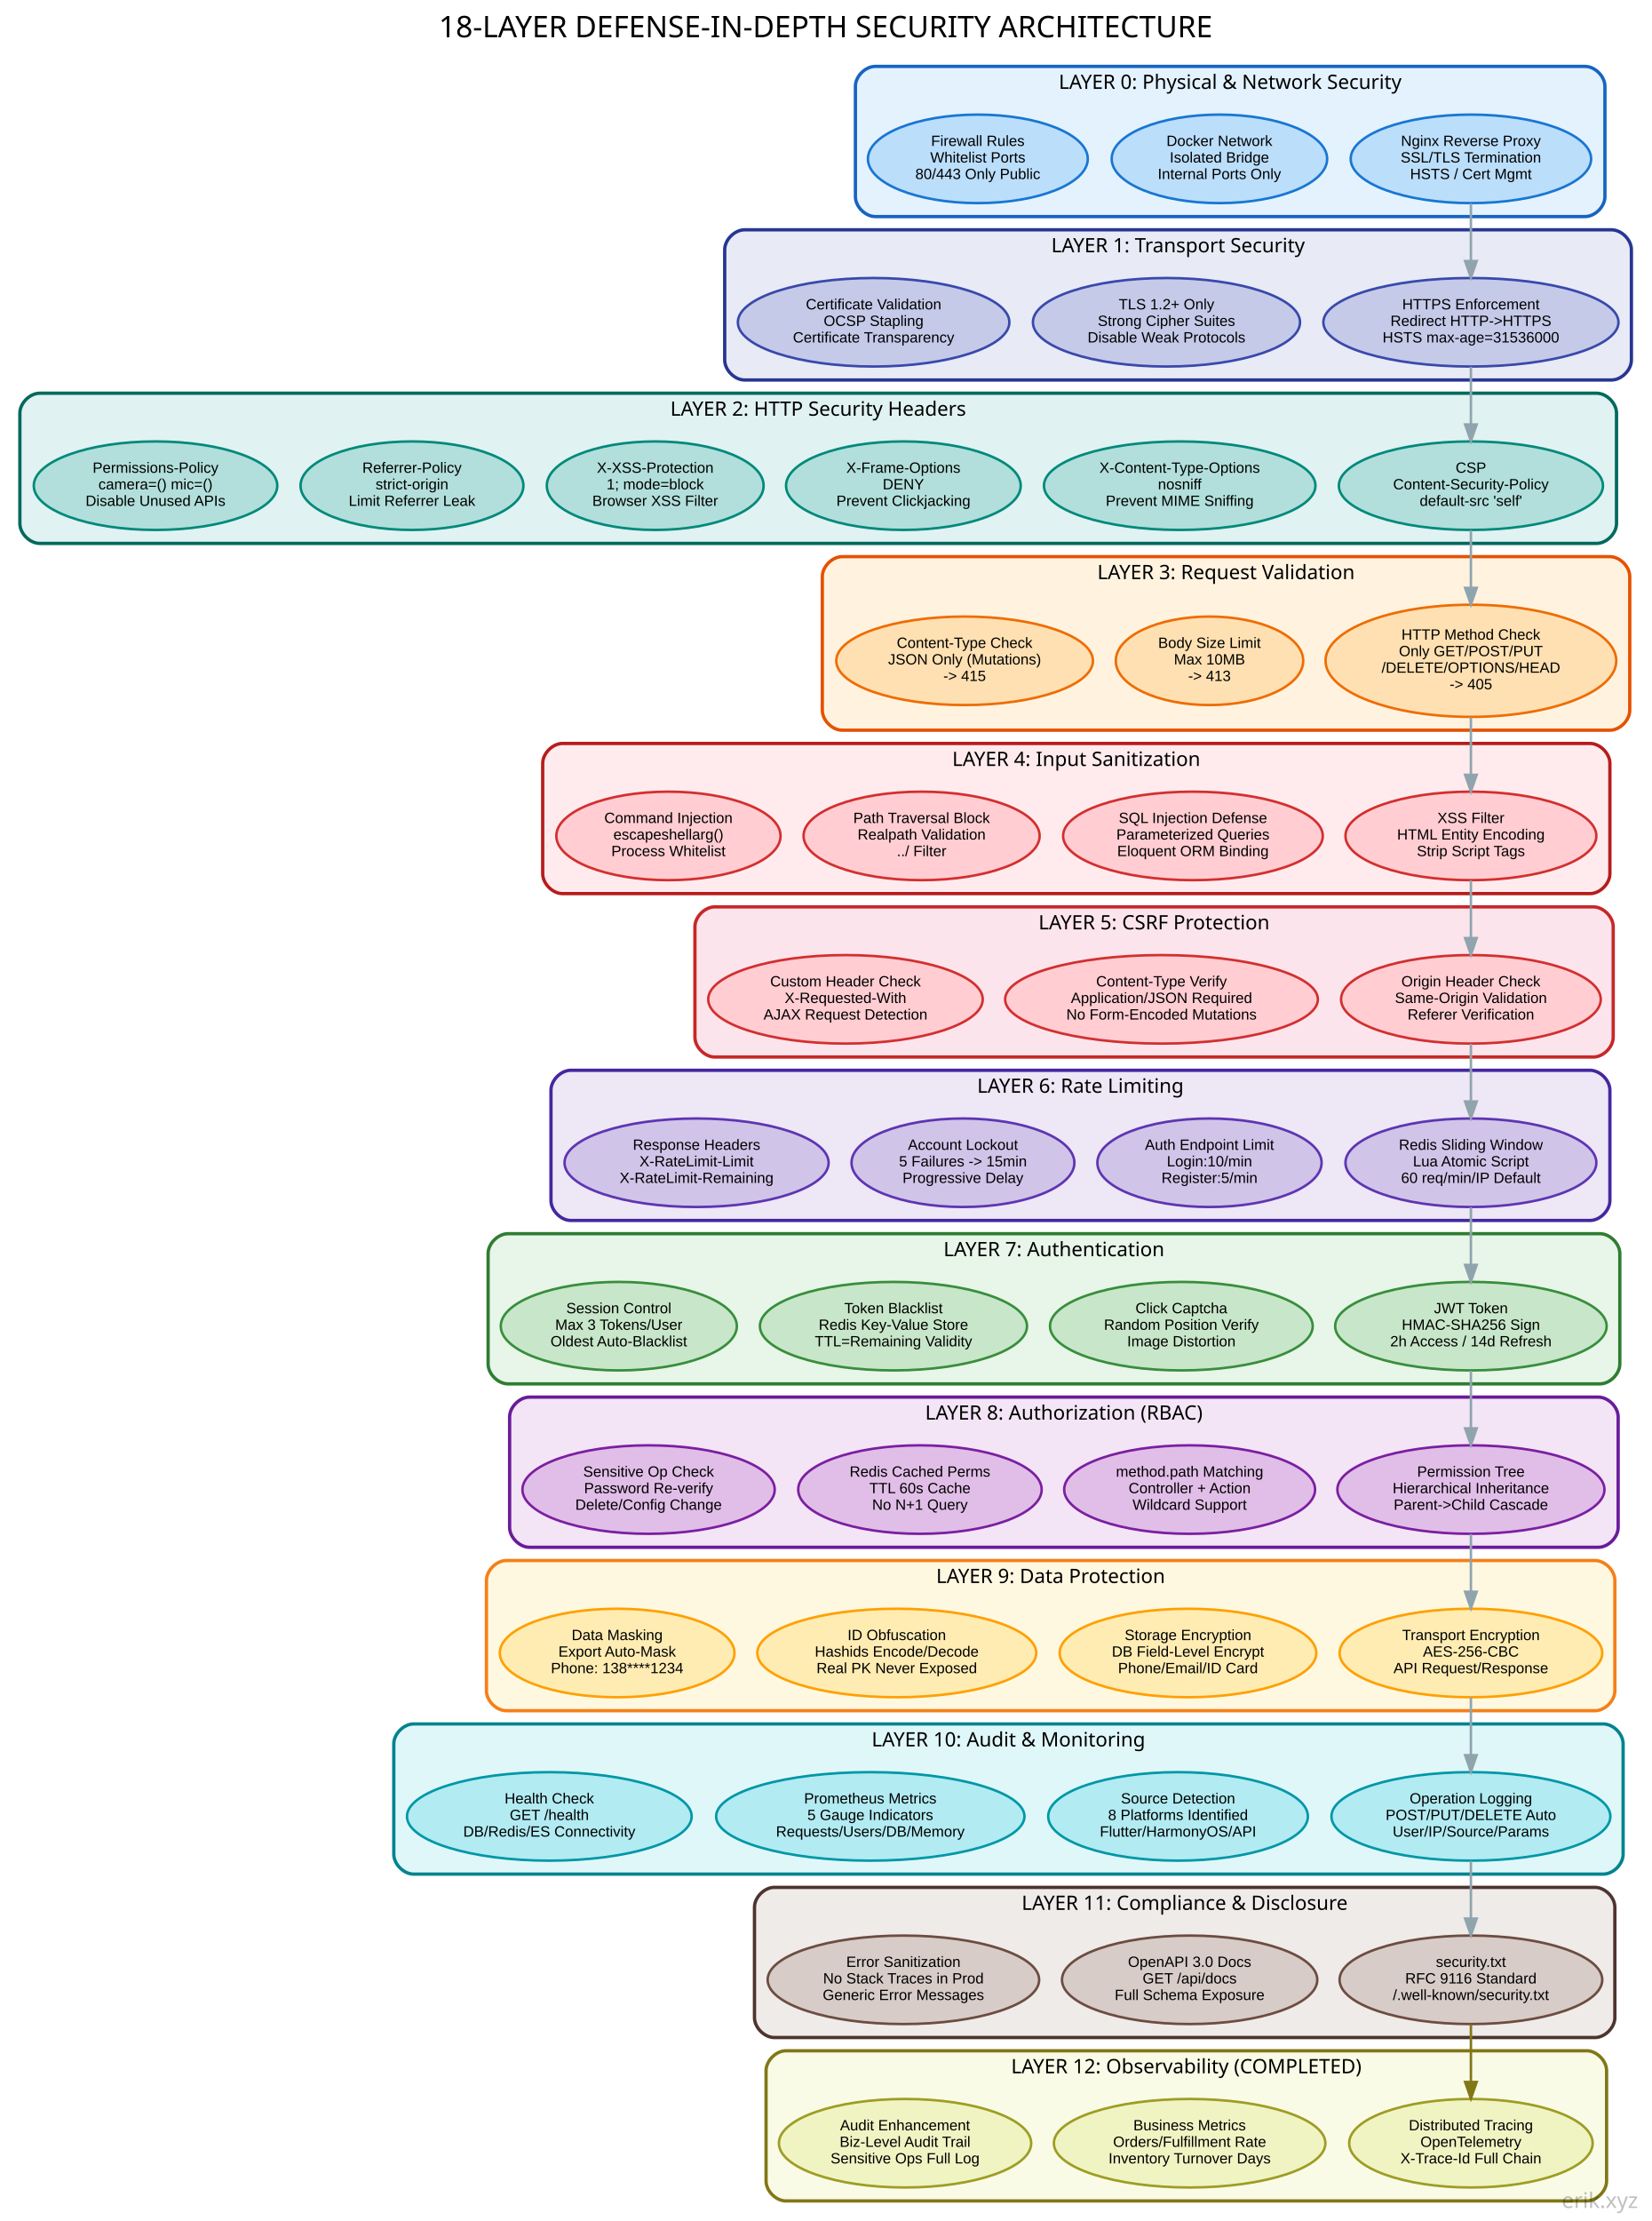
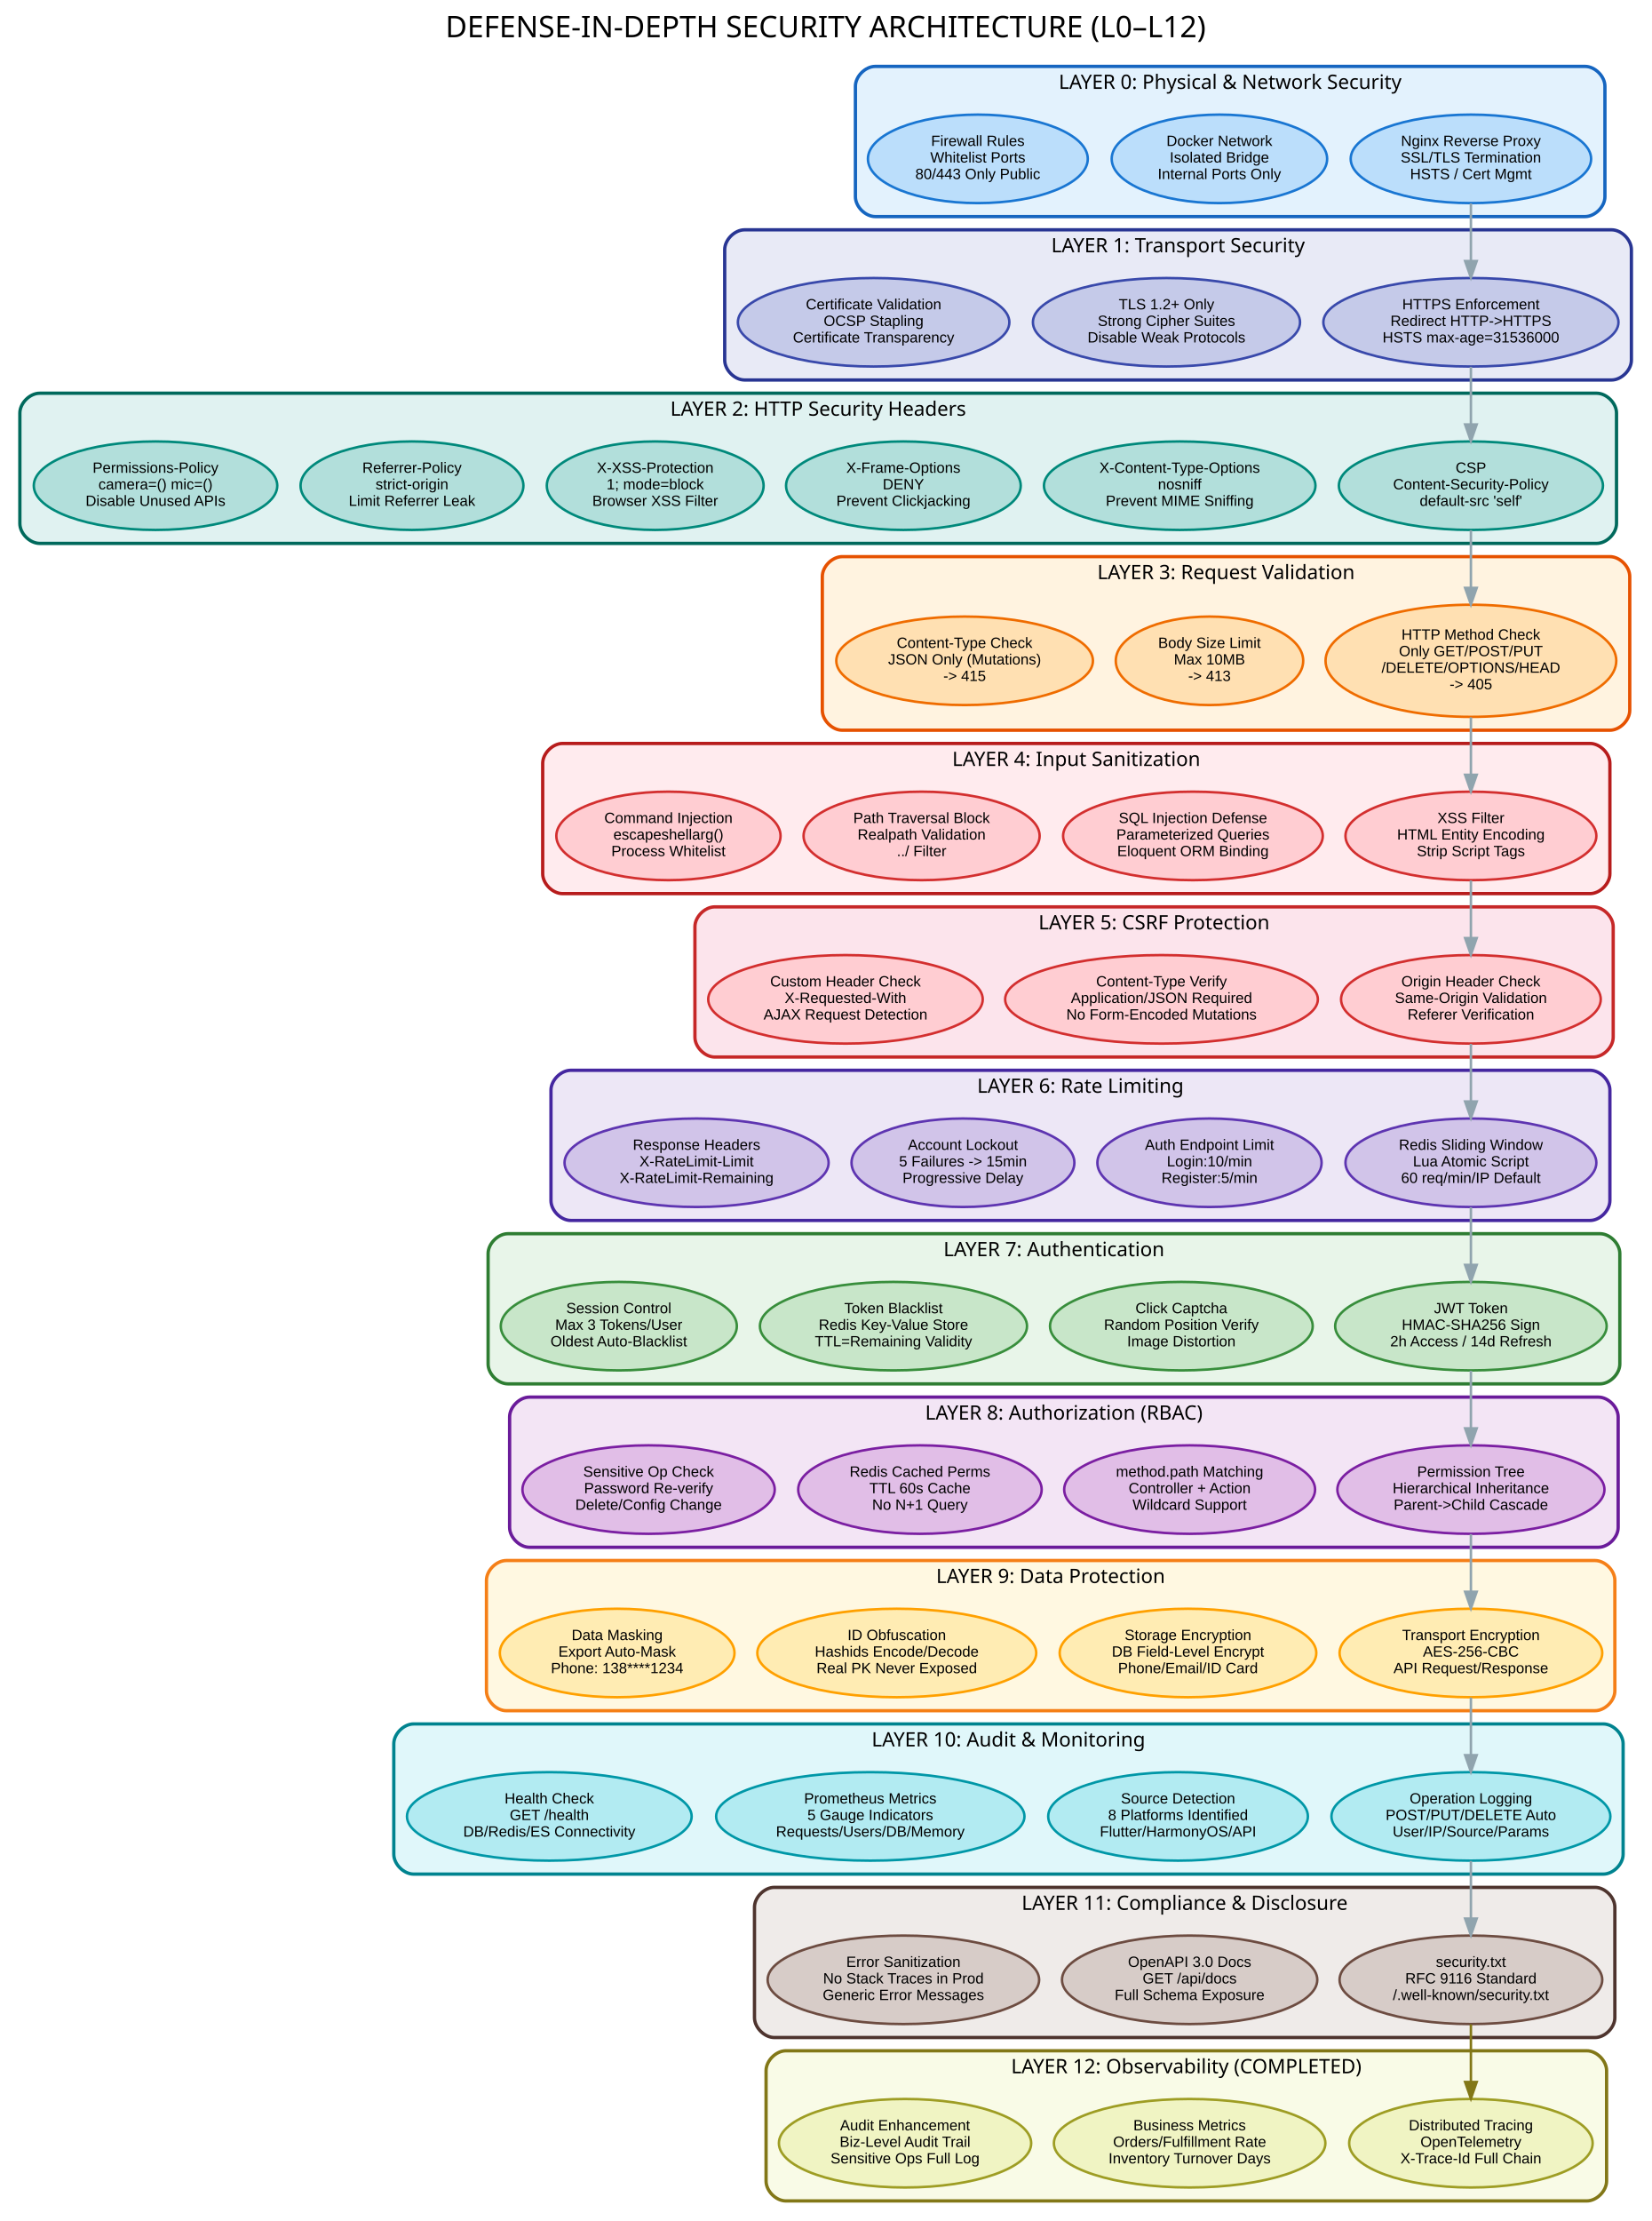
<svg xmlns="http://www.w3.org/2000/svg" width="998pt" height="1342pt" viewBox="0.00 0.00 998.00 1341.76">
  <g id="graph0" class="graph" transform="scale(1 1) rotate(0) translate(4 1337.76)">
-     <text text-anchor="middle" x="495" y="-1315.36" font-family="Arial Bold" font-size="18.00">18-LAYER DEFENSE-IN-DEPTH SECURITY ARCHITECTURE</text>
+     <text text-anchor="middle" x="495" y="-1315.36" font-family="Arial Bold" font-size="18.00">DEFENSE-IN-DEPTH SECURITY ARCHITECTURE (L0–L12)</text>
    <g id="clust1" class="cluster">
      <path fill="#e3f2fd" stroke="#1565c0" stroke-width="2" d="M525,-1207.02C525,-1207.02 954,-1207.02 954,-1207.02 960,-1207.02 966,-1213.02 966,-1219.02 966,-1219.02 966,-1285.76 966,-1285.76 966,-1291.76 960,-1297.76 954,-1297.76 954,-1297.76 525,-1297.76 525,-1297.76 519,-1297.76 513,-1291.76 513,-1285.76 513,-1285.76 513,-1219.02 513,-1219.02 513,-1213.02 519,-1207.02 525,-1207.02" />
      <text text-anchor="middle" x="739.5" y="-1284.16" font-family="Arial Bold" font-size="12.00">LAYER 0: Physical &amp; Network Security</text>
    </g>
    <g id="clust2" class="cluster">
      <path fill="#e8eaf6" stroke="#283593" stroke-width="2" d="M446,-1108.28C446,-1108.28 970,-1108.28 970,-1108.28 976,-1108.28 982,-1114.28 982,-1120.28 982,-1120.28 982,-1187.02 982,-1187.02 982,-1193.02 976,-1199.02 970,-1199.02 970,-1199.02 446,-1199.02 446,-1199.02 440,-1199.02 434,-1193.02 434,-1187.02 434,-1187.02 434,-1120.28 434,-1120.28 434,-1114.28 440,-1108.28 446,-1108.28" />
      <text text-anchor="middle" x="708" y="-1185.42" font-family="Arial Bold" font-size="12.00">LAYER 1: Transport Security</text>
    </g>
    <g id="clust3" class="cluster">
      <path fill="#e0f2f1" stroke="#00695c" stroke-width="2" d="M20,-1009.54C20,-1009.54 961,-1009.54 961,-1009.54 967,-1009.54 973,-1015.54 973,-1021.54 973,-1021.54 973,-1088.28 973,-1088.28 973,-1094.28 967,-1100.28 961,-1100.28 961,-1100.28 20,-1100.28 20,-1100.28 14,-1100.28 8,-1094.28 8,-1088.28 8,-1088.28 8,-1021.54 8,-1021.54 8,-1015.54 14,-1009.54 20,-1009.54" />
      <text text-anchor="middle" x="490.5" y="-1086.68" font-family="Arial Bold" font-size="12.00">LAYER 2: HTTP Security Headers</text>
    </g>
    <g id="clust4" class="cluster">
      <path fill="#fff3e0" stroke="#e65100" stroke-width="2" d="M505,-896.66C505,-896.66 969,-896.66 969,-896.66 975,-896.66 981,-902.66 981,-908.66 981,-908.66 981,-989.54 981,-989.54 981,-995.54 975,-1001.54 969,-1001.54 969,-1001.54 505,-1001.54 505,-1001.54 499,-1001.54 493,-995.54 493,-989.54 493,-989.54 493,-908.66 493,-908.66 493,-902.66 499,-896.66 505,-896.66" />
      <text text-anchor="middle" x="737" y="-987.94" font-family="Arial Bold" font-size="12.00">LAYER 3: Request Validation</text>
    </g>
    <g id="clust5" class="cluster">
      <path fill="#ffebee" stroke="#b71c1c" stroke-width="2" d="M336,-797.92C336,-797.92 957,-797.92 957,-797.92 963,-797.92 969,-803.92 969,-809.92 969,-809.92 969,-876.66 969,-876.66 969,-882.66 963,-888.66 957,-888.66 957,-888.66 336,-888.66 336,-888.66 330,-888.66 324,-882.66 324,-876.66 324,-876.66 324,-809.92 324,-809.92 324,-803.92 330,-797.92 336,-797.92" />
      <text text-anchor="middle" x="646.5" y="-875.06" font-family="Arial Bold" font-size="12.00">LAYER 4: Input Sanitization</text>
    </g>
    <g id="clust6" class="cluster">
      <path fill="#fce4ec" stroke="#c62828" stroke-width="2" d="M428,-699.18C428,-699.18 959,-699.18 959,-699.18 965,-699.18 971,-705.18 971,-711.18 971,-711.18 971,-777.92 971,-777.92 971,-783.92 965,-789.92 959,-789.92 959,-789.92 428,-789.92 428,-789.92 422,-789.92 416,-783.92 416,-777.92 416,-777.92 416,-711.18 416,-711.18 416,-705.18 422,-699.18 428,-699.18" />
      <text text-anchor="middle" x="693.5" y="-776.32" font-family="Arial Bold" font-size="12.00">LAYER 5: CSRF Protection</text>
    </g>
    <g id="clust7" class="cluster">
      <path fill="#ede7f6" stroke="#4527a0" stroke-width="2" d="M341,-600.44C341,-600.44 957,-600.44 957,-600.44 963,-600.44 969,-606.44 969,-612.44 969,-612.44 969,-679.18 969,-679.18 969,-685.18 963,-691.18 957,-691.18 957,-691.18 341,-691.18 341,-691.18 335,-691.18 329,-685.18 329,-679.18 329,-679.18 329,-612.44 329,-612.44 329,-606.44 335,-600.44 341,-600.44" />
      <text text-anchor="middle" x="649" y="-677.58" font-family="Arial Bold" font-size="12.00">LAYER 6: Rate Limiting</text>
    </g>
    <g id="clust8" class="cluster">
      <path fill="#e8f5e9" stroke="#2e7d32" stroke-width="2" d="M303,-501.7C303,-501.7 963,-501.7 963,-501.7 969,-501.7 975,-507.7 975,-513.7 975,-513.7 975,-580.44 975,-580.44 975,-586.44 969,-592.44 963,-592.44 963,-592.44 303,-592.44 303,-592.44 297,-592.44 291,-586.44 291,-580.44 291,-580.44 291,-513.7 291,-513.7 291,-507.7 297,-501.7 303,-501.7" />
      <text text-anchor="middle" x="633" y="-578.84" font-family="Arial Bold" font-size="12.00">LAYER 7: Authentication</text>
    </g>
    <g id="clust9" class="cluster">
      <path fill="#f3e5f5" stroke="#6a1b9a" stroke-width="2" d="M316,-402.96C316,-402.96 962,-402.96 962,-402.96 968,-402.96 974,-408.96 974,-414.96 974,-414.96 974,-481.7 974,-481.7 974,-487.7 968,-493.7 962,-493.7 962,-493.7 316,-493.7 316,-493.7 310,-493.7 304,-487.7 304,-481.7 304,-481.7 304,-414.96 304,-414.96 304,-408.96 310,-402.96 316,-402.96" />
      <text text-anchor="middle" x="639" y="-480.1" font-family="Arial Bold" font-size="12.00">LAYER 8: Authorization (RBAC)</text>
    </g>
    <g id="clust10" class="cluster">
      <path fill="#fff8e1" stroke="#f57f17" stroke-width="2" d="M302,-304.22C302,-304.22 960,-304.22 960,-304.22 966,-304.22 972,-310.22 972,-316.22 972,-316.22 972,-382.96 972,-382.96 972,-388.96 966,-394.96 960,-394.96 960,-394.96 302,-394.96 302,-394.96 296,-394.96 290,-388.96 290,-382.96 290,-382.96 290,-316.22 290,-316.22 290,-310.22 296,-304.22 302,-304.22" />
      <text text-anchor="middle" x="631" y="-381.36" font-family="Arial Bold" font-size="12.00">LAYER 9: Data Protection</text>
    </g>
    <g id="clust11" class="cluster">
      <path fill="#e0f7fa" stroke="#00838f" stroke-width="2" d="M246,-205.48C246,-205.48 965,-205.48 965,-205.48 971,-205.48 977,-211.48 977,-217.48 977,-217.48 977,-284.22 977,-284.22 977,-290.22 971,-296.22 965,-296.22 965,-296.22 246,-296.22 246,-296.22 240,-296.22 234,-290.22 234,-284.22 234,-284.22 234,-217.48 234,-217.48 234,-211.48 240,-205.48 246,-205.48" />
      <text text-anchor="middle" x="605.5" y="-282.62" font-family="Arial Bold" font-size="12.00">LAYER 10: Audit &amp; Monitoring</text>
    </g>
    <g id="clust12" class="cluster">
      <path fill="#efebe9" stroke="#4e342e" stroke-width="2" d="M464,-106.74C464,-106.74 960,-106.74 960,-106.74 966,-106.74 972,-112.74 972,-118.74 972,-118.74 972,-185.48 972,-185.48 972,-191.48 966,-197.48 960,-197.48 960,-197.48 464,-197.48 464,-197.48 458,-197.48 452,-191.48 452,-185.48 452,-185.48 452,-118.74 452,-118.74 452,-112.74 458,-106.74 464,-106.74" />
      <text text-anchor="middle" x="712" y="-183.88" font-family="Arial Bold" font-size="12.00">LAYER 11: Compliance &amp; Disclosure</text>
    </g>
    <g id="clust13" class="cluster">
      <path fill="#f9fbe7" stroke="#827717" stroke-width="2" d="M471,-8C471,-8 955,-8 955,-8 961,-8 967,-14 967,-20 967,-20 967,-86.74 967,-86.74 967,-92.74 961,-98.74 955,-98.74 955,-98.74 471,-98.74 471,-98.74 465,-98.74 459,-92.74 459,-86.74 459,-86.74 459,-20 459,-20 459,-14 465,-8 471,-8" />
      <text text-anchor="middle" x="713" y="-85.14" font-family="Arial Bold" font-size="12.00">LAYER 12: Observability (COMPLETED)</text>
    </g>
    <g id="node1" class="node">
      <ellipse fill="#bbdefb" stroke="#1976d2" stroke-width="1.5" cx="885" cy="-1241.89" rx="72.66" ry="26.74" />
      <text text-anchor="middle" x="885" y="-1249.69" font-family="Arial" font-size="9.00">Nginx Reverse Proxy</text>
      <text text-anchor="middle" x="885" y="-1239.69" font-family="Arial" font-size="9.00">SSL/TLS Termination</text>
      <text text-anchor="middle" x="885" y="-1229.69" font-family="Arial" font-size="9.00">HSTS / Cert Mgmt</text>
    </g>
    <g id="node4" class="node">
      <ellipse fill="#c5cae9" stroke="#3949ab" stroke-width="1.5" cx="885" cy="-1143.15" rx="89.19" ry="26.74" />
      <text text-anchor="middle" x="885" y="-1150.95" font-family="Arial" font-size="9.00">HTTPS Enforcement</text>
      <text text-anchor="middle" x="885" y="-1140.95" font-family="Arial" font-size="9.00">Redirect HTTP-&gt;HTTPS</text>
      <text text-anchor="middle" x="885" y="-1130.95" font-family="Arial" font-size="9.00">HSTS max-age=31536000</text>
    </g>
    <g id="edge1" class="edge">
      <path fill="none" stroke="#90a4ae" stroke-width="1.5" d="M885,-1214.97C885,-1204.34 885,-1191.86 885,-1180.36" />
      <polygon fill="#90a4ae" stroke="#90a4ae" stroke-width="1.5" points="888.5,-1180.15 885,-1170.15 881.5,-1180.15 888.5,-1180.15" />
    </g>
    <g id="node2" class="node">
      <ellipse fill="#bbdefb" stroke="#1976d2" stroke-width="1.5" cx="733" cy="-1241.89" rx="65.11" ry="26.74" />
      <text text-anchor="middle" x="733" y="-1249.69" font-family="Arial" font-size="9.00">Docker Network</text>
      <text text-anchor="middle" x="733" y="-1239.69" font-family="Arial" font-size="9.00">Isolated Bridge</text>
      <text text-anchor="middle" x="733" y="-1229.69" font-family="Arial" font-size="9.00">Internal Ports Only</text>
    </g>
    <g id="node3" class="node">
      <ellipse fill="#bbdefb" stroke="#1976d2" stroke-width="1.5" cx="587" cy="-1241.89" rx="66.44" ry="26.74" />
      <text text-anchor="middle" x="587" y="-1249.69" font-family="Arial" font-size="9.00">Firewall Rules</text>
      <text text-anchor="middle" x="587" y="-1239.69" font-family="Arial" font-size="9.00">Whitelist Ports</text>
      <text text-anchor="middle" x="587" y="-1229.69" font-family="Arial" font-size="9.00">80/443 Only Public</text>
    </g>
    <g id="node7" class="node">
      <ellipse fill="#b2dfdb" stroke="#00897b" stroke-width="1.5" cx="885" cy="-1044.41" rx="79.81" ry="26.74" />
      <text text-anchor="middle" x="885" y="-1052.21" font-family="Arial" font-size="9.00">CSP</text>
      <text text-anchor="middle" x="885" y="-1042.21" font-family="Arial" font-size="9.00">Content-Security-Policy</text>
      <text text-anchor="middle" x="885" y="-1032.21" font-family="Arial" font-size="9.00">default-src 'self'</text>
    </g>
    <g id="edge2" class="edge">
      <path fill="none" stroke="#90a4ae" stroke-width="1.5" d="M885,-1116.23C885,-1105.6 885,-1093.12 885,-1081.62" />
      <polygon fill="#90a4ae" stroke="#90a4ae" stroke-width="1.5" points="888.5,-1081.41 885,-1071.41 881.5,-1081.41 888.5,-1081.41" />
    </g>
    <g id="node5" class="node">
      <ellipse fill="#c5cae9" stroke="#3949ab" stroke-width="1.5" cx="701" cy="-1143.15" rx="80.72" ry="26.74" />
      <text text-anchor="middle" x="701" y="-1150.95" font-family="Arial" font-size="9.00">TLS 1.2+ Only</text>
      <text text-anchor="middle" x="701" y="-1140.95" font-family="Arial" font-size="9.00">Strong Cipher Suites</text>
      <text text-anchor="middle" x="701" y="-1130.95" font-family="Arial" font-size="9.00">Disable Weak Protocols</text>
    </g>
    <g id="node6" class="node">
      <ellipse fill="#c5cae9" stroke="#3949ab" stroke-width="1.5" cx="524" cy="-1143.15" rx="82.05" ry="26.74" />
      <text text-anchor="middle" x="524" y="-1150.95" font-family="Arial" font-size="9.00">Certificate Validation</text>
      <text text-anchor="middle" x="524" y="-1140.95" font-family="Arial" font-size="9.00">OCSP Stapling</text>
      <text text-anchor="middle" x="524" y="-1130.95" font-family="Arial" font-size="9.00">Certificate Transparency</text>
    </g>
    <g id="node13" class="node">
      <ellipse fill="#ffe0b2" stroke="#ef6c00" stroke-width="1.5" cx="885" cy="-938.6" rx="87.86" ry="33.88" />
      <text text-anchor="middle" x="885" y="-951.4" font-family="Arial" font-size="9.00">HTTP Method Check</text>
      <text text-anchor="middle" x="885" y="-941.4" font-family="Arial" font-size="9.00">Only GET/POST/PUT</text>
      <text text-anchor="middle" x="885" y="-931.4" font-family="Arial" font-size="9.00">/DELETE/OPTIONS/HEAD</text>
      <text text-anchor="middle" x="885" y="-921.4" font-family="Arial" font-size="9.00">-&gt; 405</text>
    </g>
    <g id="edge3" class="edge">
      <path fill="none" stroke="#90a4ae" stroke-width="1.5" d="M885,-1017.49C885,-1006.99 885,-994.58 885,-982.79" />
      <polygon fill="#90a4ae" stroke="#90a4ae" stroke-width="1.5" points="888.5,-982.65 885,-972.65 881.5,-982.65 888.5,-982.65" />
    </g>
    <g id="node8" class="node">
      <ellipse fill="#b2dfdb" stroke="#00897b" stroke-width="1.5" cx="709" cy="-1044.41" rx="82.05" ry="26.74" />
      <text text-anchor="middle" x="709" y="-1052.21" font-family="Arial" font-size="9.00">X-Content-Type-Options</text>
      <text text-anchor="middle" x="709" y="-1042.21" font-family="Arial" font-size="9.00">nosniff</text>
      <text text-anchor="middle" x="709" y="-1032.21" font-family="Arial" font-size="9.00">Prevent MIME Sniffing</text>
    </g>
    <g id="node9" class="node">
      <ellipse fill="#b2dfdb" stroke="#00897b" stroke-width="1.5" cx="542" cy="-1044.41" rx="70.92" ry="26.74" />
      <text text-anchor="middle" x="542" y="-1052.21" font-family="Arial" font-size="9.00">X-Frame-Options</text>
      <text text-anchor="middle" x="542" y="-1042.21" font-family="Arial" font-size="9.00">DENY</text>
      <text text-anchor="middle" x="542" y="-1032.21" font-family="Arial" font-size="9.00">Prevent Clickjacking</text>
    </g>
    <g id="node10" class="node">
      <ellipse fill="#b2dfdb" stroke="#00897b" stroke-width="1.5" cx="392" cy="-1044.41" rx="65.52" ry="26.74" />
      <text text-anchor="middle" x="392" y="-1052.21" font-family="Arial" font-size="9.00">X-XSS-Protection</text>
      <text text-anchor="middle" x="392" y="-1042.21" font-family="Arial" font-size="9.00">1; mode=block</text>
      <text text-anchor="middle" x="392" y="-1032.21" font-family="Arial" font-size="9.00">Browser XSS Filter</text>
    </g>
    <g id="node11" class="node">
      <ellipse fill="#b2dfdb" stroke="#00897b" stroke-width="1.5" cx="245" cy="-1044.41" rx="67.35" ry="26.74" />
      <text text-anchor="middle" x="245" y="-1052.21" font-family="Arial" font-size="9.00">Referrer-Policy</text>
      <text text-anchor="middle" x="245" y="-1042.21" font-family="Arial" font-size="9.00">strict-origin</text>
      <text text-anchor="middle" x="245" y="-1032.21" font-family="Arial" font-size="9.00">Limit Referrer Leak</text>
    </g>
    <g id="node12" class="node">
      <ellipse fill="#b2dfdb" stroke="#00897b" stroke-width="1.5" cx="90" cy="-1044.41" rx="73.58" ry="26.74" />
      <text text-anchor="middle" x="90" y="-1052.21" font-family="Arial" font-size="9.00">Permissions-Policy</text>
      <text text-anchor="middle" x="90" y="-1042.21" font-family="Arial" font-size="9.00">camera=() mic=()</text>
      <text text-anchor="middle" x="90" y="-1032.21" font-family="Arial" font-size="9.00">Disable Unused APIs</text>
    </g>
    <g id="node16" class="node">
      <ellipse fill="#ffcdd2" stroke="#d32f2f" stroke-width="1.5" cx="885" cy="-832.79" rx="75.82" ry="26.74" />
      <text text-anchor="middle" x="885" y="-840.59" font-family="Arial" font-size="9.00">XSS Filter</text>
      <text text-anchor="middle" x="885" y="-830.59" font-family="Arial" font-size="9.00">HTML Entity Encoding</text>
      <text text-anchor="middle" x="885" y="-820.59" font-family="Arial" font-size="9.00">Strip Script Tags</text>
    </g>
    <g id="edge4" class="edge">
      <path fill="none" stroke="#90a4ae" stroke-width="1.5" d="M885,-904.47C885,-893.5 885,-881.23 885,-870.04" />
      <polygon fill="#90a4ae" stroke="#90a4ae" stroke-width="1.5" points="888.5,-869.71 885,-859.71 881.5,-869.71 888.5,-869.71" />
    </g>
    <g id="node14" class="node">
      <ellipse fill="#ffe0b2" stroke="#ef6c00" stroke-width="1.5" cx="727" cy="-938.6" rx="56.64" ry="26.74" />
      <text text-anchor="middle" x="727" y="-946.4" font-family="Arial" font-size="9.00">Body Size Limit</text>
      <text text-anchor="middle" x="727" y="-936.4" font-family="Arial" font-size="9.00">Max 10MB</text>
      <text text-anchor="middle" x="727" y="-926.4" font-family="Arial" font-size="9.00">-&gt; 413</text>
    </g>
    <g id="node15" class="node">
      <ellipse fill="#ffe0b2" stroke="#ef6c00" stroke-width="1.5" cx="579" cy="-938.6" rx="77.56" ry="26.74" />
      <text text-anchor="middle" x="579" y="-946.4" font-family="Arial" font-size="9.00">Content-Type Check</text>
      <text text-anchor="middle" x="579" y="-936.4" font-family="Arial" font-size="9.00">JSON Only (Mutations)</text>
      <text text-anchor="middle" x="579" y="-926.4" font-family="Arial" font-size="9.00">-&gt; 415</text>
    </g>
    <g id="node20" class="node">
      <ellipse fill="#ffcdd2" stroke="#d32f2f" stroke-width="1.5" cx="885" cy="-734.05" rx="78.48" ry="26.74" />
      <text text-anchor="middle" x="885" y="-741.85" font-family="Arial" font-size="9.00">Origin Header Check</text>
      <text text-anchor="middle" x="885" y="-731.85" font-family="Arial" font-size="9.00">Same-Origin Validation</text>
      <text text-anchor="middle" x="885" y="-721.85" font-family="Arial" font-size="9.00">Referer Verification</text>
    </g>
    <g id="edge5" class="edge">
      <path fill="none" stroke="#90a4ae" stroke-width="1.5" d="M885,-805.87C885,-795.24 885,-782.76 885,-771.25" />
      <polygon fill="#90a4ae" stroke="#90a4ae" stroke-width="1.5" points="888.5,-771.05 885,-761.05 881.5,-771.05 888.5,-771.05" />
    </g>
    <g id="node17" class="node">
      <ellipse fill="#ffcdd2" stroke="#d32f2f" stroke-width="1.5" cx="717" cy="-832.79" rx="78.48" ry="26.74" />
      <text text-anchor="middle" x="717" y="-840.59" font-family="Arial" font-size="9.00">SQL Injection Defense</text>
      <text text-anchor="middle" x="717" y="-830.59" font-family="Arial" font-size="9.00">Parameterized Queries</text>
      <text text-anchor="middle" x="717" y="-820.59" font-family="Arial" font-size="9.00">Eloquent ORM Binding</text>
    </g>
    <g id="node18" class="node">
      <ellipse fill="#ffcdd2" stroke="#d32f2f" stroke-width="1.5" cx="553" cy="-832.79" rx="71.34" ry="26.74" />
      <text text-anchor="middle" x="553" y="-840.59" font-family="Arial" font-size="9.00">Path Traversal Block</text>
      <text text-anchor="middle" x="553" y="-830.59" font-family="Arial" font-size="9.00">Realpath Validation</text>
      <text text-anchor="middle" x="553" y="-820.59" font-family="Arial" font-size="9.00">../ Filter</text>
    </g>
    <g id="node19" class="node">
      <ellipse fill="#ffcdd2" stroke="#d32f2f" stroke-width="1.5" cx="400" cy="-832.79" rx="67.76" ry="26.74" />
      <text text-anchor="middle" x="400" y="-840.59" font-family="Arial" font-size="9.00">Command Injection</text>
      <text text-anchor="middle" x="400" y="-830.59" font-family="Arial" font-size="9.00">escapeshellarg()</text>
      <text text-anchor="middle" x="400" y="-820.59" font-family="Arial" font-size="9.00">Process Whitelist</text>
    </g>
    <g id="node23" class="node">
      <ellipse fill="#d1c4e9" stroke="#5e35b1" stroke-width="1.5" cx="885" cy="-635.31" rx="75.82" ry="26.74" />
      <text text-anchor="middle" x="885" y="-643.11" font-family="Arial" font-size="9.00">Redis Sliding Window</text>
      <text text-anchor="middle" x="885" y="-633.11" font-family="Arial" font-size="9.00">Lua Atomic Script</text>
      <text text-anchor="middle" x="885" y="-623.11" font-family="Arial" font-size="9.00">60 req/min/IP Default</text>
    </g>
    <g id="edge6" class="edge">
      <path fill="none" stroke="#90a4ae" stroke-width="1.5" d="M885,-707.13C885,-696.5 885,-684.02 885,-672.51" />
      <polygon fill="#90a4ae" stroke="#90a4ae" stroke-width="1.5" points="888.5,-672.31 885,-662.31 881.5,-672.31 888.5,-672.31" />
    </g>
    <g id="node21" class="node">
      <ellipse fill="#ffcdd2" stroke="#d32f2f" stroke-width="1.5" cx="698" cy="-734.05" rx="94.51" ry="26.74" />
      <text text-anchor="middle" x="698" y="-741.85" font-family="Arial" font-size="9.00">Content-Type Verify</text>
      <text text-anchor="middle" x="698" y="-731.85" font-family="Arial" font-size="9.00">Application/JSON Required</text>
      <text text-anchor="middle" x="698" y="-721.85" font-family="Arial" font-size="9.00">No Form-Encoded Mutations</text>
    </g>
    <g id="node22" class="node">
      <ellipse fill="#ffcdd2" stroke="#d32f2f" stroke-width="1.5" cx="507" cy="-734.05" rx="82.96" ry="26.74" />
      <text text-anchor="middle" x="507" y="-741.85" font-family="Arial" font-size="9.00">Custom Header Check</text>
      <text text-anchor="middle" x="507" y="-731.85" font-family="Arial" font-size="9.00">X-Requested-With</text>
      <text text-anchor="middle" x="507" y="-721.85" font-family="Arial" font-size="9.00">AJAX Request Detection</text>
    </g>
    <g id="node27" class="node">
      <ellipse fill="#c8e6c9" stroke="#388e3c" stroke-width="1.5" cx="885" cy="-536.57" rx="82.05" ry="26.74" />
      <text text-anchor="middle" x="885" y="-544.37" font-family="Arial" font-size="9.00">JWT Token</text>
      <text text-anchor="middle" x="885" y="-534.37" font-family="Arial" font-size="9.00">HMAC-SHA256 Sign</text>
      <text text-anchor="middle" x="885" y="-524.37" font-family="Arial" font-size="9.00">2h Access / 14d Refresh</text>
    </g>
    <g id="edge7" class="edge">
      <path fill="none" stroke="#90a4ae" stroke-width="1.5" d="M885,-608.39C885,-597.76 885,-585.28 885,-573.77" />
      <polygon fill="#90a4ae" stroke="#90a4ae" stroke-width="1.5" points="888.5,-573.57 885,-563.57 881.5,-573.57 888.5,-573.57" />
    </g>
    <g id="node24" class="node">
      <ellipse fill="#d1c4e9" stroke="#5e35b1" stroke-width="1.5" cx="727" cy="-635.31" rx="67.76" ry="26.74" />
      <text text-anchor="middle" x="727" y="-643.11" font-family="Arial" font-size="9.00">Auth Endpoint Limit</text>
      <text text-anchor="middle" x="727" y="-633.11" font-family="Arial" font-size="9.00">Login:10/min</text>
      <text text-anchor="middle" x="727" y="-623.11" font-family="Arial" font-size="9.00">Register:5/min</text>
    </g>
    <g id="node25" class="node">
      <ellipse fill="#d1c4e9" stroke="#5e35b1" stroke-width="1.5" cx="578" cy="-635.31" rx="67.35" ry="26.74" />
      <text text-anchor="middle" x="578" y="-643.11" font-family="Arial" font-size="9.00">Account Lockout</text>
      <text text-anchor="middle" x="578" y="-633.11" font-family="Arial" font-size="9.00">5 Failures -&gt; 15min</text>
      <text text-anchor="middle" x="578" y="-623.11" font-family="Arial" font-size="9.00">Progressive Delay</text>
    </g>
    <g id="node26" class="node">
      <ellipse fill="#d1c4e9" stroke="#5e35b1" stroke-width="1.5" cx="417" cy="-635.31" rx="79.81" ry="26.74" />
      <text text-anchor="middle" x="417" y="-643.11" font-family="Arial" font-size="9.00">Response Headers</text>
      <text text-anchor="middle" x="417" y="-633.11" font-family="Arial" font-size="9.00">X-RateLimit-Limit</text>
      <text text-anchor="middle" x="417" y="-623.11" font-family="Arial" font-size="9.00">X-RateLimit-Remaining</text>
    </g>
    <g id="node31" class="node">
      <ellipse fill="#e1bee7" stroke="#7b1fa2" stroke-width="1.5" cx="885" cy="-437.83" rx="80.72" ry="26.74" />
      <text text-anchor="middle" x="885" y="-445.63" font-family="Arial" font-size="9.00">Permission Tree</text>
      <text text-anchor="middle" x="885" y="-435.63" font-family="Arial" font-size="9.00">Hierarchical Inheritance</text>
      <text text-anchor="middle" x="885" y="-425.63" font-family="Arial" font-size="9.00">Parent-&gt;Child Cascade</text>
    </g>
    <g id="edge8" class="edge">
      <path fill="none" stroke="#90a4ae" stroke-width="1.5" d="M885,-509.65C885,-499.02 885,-486.53 885,-475.03" />
      <polygon fill="#90a4ae" stroke="#90a4ae" stroke-width="1.5" points="888.5,-474.83 885,-464.83 881.5,-474.83 888.5,-474.83" />
    </g>
    <g id="node28" class="node">
      <ellipse fill="#c8e6c9" stroke="#388e3c" stroke-width="1.5" cx="710" cy="-536.57" rx="79.39" ry="26.74" />
      <text text-anchor="middle" x="710" y="-544.37" font-family="Arial" font-size="9.00">Click Captcha</text>
      <text text-anchor="middle" x="710" y="-534.37" font-family="Arial" font-size="9.00">Random Position Verify</text>
      <text text-anchor="middle" x="710" y="-524.37" font-family="Arial" font-size="9.00">Image Distortion</text>
    </g>
    <g id="node29" class="node">
      <ellipse fill="#c8e6c9" stroke="#388e3c" stroke-width="1.5" cx="536" cy="-536.57" rx="80.72" ry="26.74" />
      <text text-anchor="middle" x="536" y="-544.37" font-family="Arial" font-size="9.00">Token Blacklist</text>
      <text text-anchor="middle" x="536" y="-534.37" font-family="Arial" font-size="9.00">Redis Key-Value Store</text>
      <text text-anchor="middle" x="536" y="-524.37" font-family="Arial" font-size="9.00">TTL=Remaining Validity</text>
    </g>
    <g id="node30" class="node">
      <ellipse fill="#c8e6c9" stroke="#388e3c" stroke-width="1.5" cx="370" cy="-536.57" rx="71.34" ry="26.74" />
      <text text-anchor="middle" x="370" y="-544.37" font-family="Arial" font-size="9.00">Session Control</text>
      <text text-anchor="middle" x="370" y="-534.37" font-family="Arial" font-size="9.00">Max 3 Tokens/User</text>
      <text text-anchor="middle" x="370" y="-524.37" font-family="Arial" font-size="9.00">Oldest Auto-Blacklist</text>
    </g>
    <g id="node35" class="node">
      <ellipse fill="#ffecb3" stroke="#ffa000" stroke-width="1.5" cx="885" cy="-339.09" rx="79.39" ry="26.74" />
      <text text-anchor="middle" x="885" y="-346.89" font-family="Arial" font-size="9.00">Transport Encryption</text>
      <text text-anchor="middle" x="885" y="-336.89" font-family="Arial" font-size="9.00">AES-256-CBC</text>
      <text text-anchor="middle" x="885" y="-326.89" font-family="Arial" font-size="9.00">API Request/Response</text>
    </g>
    <g id="edge9" class="edge">
      <path fill="none" stroke="#90a4ae" stroke-width="1.5" d="M885,-410.91C885,-400.28 885,-387.79 885,-376.29" />
      <polygon fill="#90a4ae" stroke="#90a4ae" stroke-width="1.5" points="888.5,-376.09 885,-366.09 881.5,-376.09 888.5,-376.09" />
    </g>
    <g id="node32" class="node">
      <ellipse fill="#e1bee7" stroke="#7b1fa2" stroke-width="1.5" cx="715" cy="-437.83" rx="75.82" ry="26.74" />
      <text text-anchor="middle" x="715" y="-445.63" font-family="Arial" font-size="9.00">method.path Matching</text>
      <text text-anchor="middle" x="715" y="-435.63" font-family="Arial" font-size="9.00">Controller + Action</text>
      <text text-anchor="middle" x="715" y="-425.63" font-family="Arial" font-size="9.00">Wildcard Support</text>
    </g>
    <g id="node33" class="node">
      <ellipse fill="#e1bee7" stroke="#7b1fa2" stroke-width="1.5" cx="552" cy="-437.83" rx="73.58" ry="26.74" />
      <text text-anchor="middle" x="552" y="-445.63" font-family="Arial" font-size="9.00">Redis Cached Perms</text>
      <text text-anchor="middle" x="552" y="-435.63" font-family="Arial" font-size="9.00">TTL 60s Cache</text>
      <text text-anchor="middle" x="552" y="-425.63" font-family="Arial" font-size="9.00">No N+1 Query</text>
    </g>
    <g id="node34" class="node">
      <ellipse fill="#e1bee7" stroke="#7b1fa2" stroke-width="1.5" cx="388" cy="-437.83" rx="76.24" ry="26.74" />
      <text text-anchor="middle" x="388" y="-445.63" font-family="Arial" font-size="9.00">Sensitive Op Check</text>
      <text text-anchor="middle" x="388" y="-435.63" font-family="Arial" font-size="9.00">Password Re-verify</text>
      <text text-anchor="middle" x="388" y="-425.63" font-family="Arial" font-size="9.00">Delete/Config Change</text>
    </g>
    <g id="node39" class="node">
      <ellipse fill="#b2ebf2" stroke="#0097a7" stroke-width="1.5" cx="885" cy="-240.35" rx="84.29" ry="26.74" />
      <text text-anchor="middle" x="885" y="-248.15" font-family="Arial" font-size="9.00">Operation Logging</text>
      <text text-anchor="middle" x="885" y="-238.15" font-family="Arial" font-size="9.00">POST/PUT/DELETE Auto</text>
      <text text-anchor="middle" x="885" y="-228.15" font-family="Arial" font-size="9.00">User/IP/Source/Params</text>
    </g>
    <g id="edge10" class="edge">
      <path fill="none" stroke="#90a4ae" stroke-width="1.5" d="M885,-312.17C885,-301.54 885,-289.05 885,-277.55" />
      <polygon fill="#90a4ae" stroke="#90a4ae" stroke-width="1.5" points="888.5,-277.35 885,-267.35 881.5,-277.35 888.5,-277.35" />
    </g>
    <g id="node36" class="node">
      <ellipse fill="#ffecb3" stroke="#ffa000" stroke-width="1.5" cx="714" cy="-339.09" rx="77.56" ry="26.74" />
      <text text-anchor="middle" x="714" y="-346.89" font-family="Arial" font-size="9.00">Storage Encryption</text>
      <text text-anchor="middle" x="714" y="-336.89" font-family="Arial" font-size="9.00">DB Field-Level Encrypt</text>
      <text text-anchor="middle" x="714" y="-326.89" font-family="Arial" font-size="9.00">Phone/Email/ID Card</text>
    </g>
    <g id="node37" class="node">
      <ellipse fill="#ffecb3" stroke="#ffa000" stroke-width="1.5" cx="538" cy="-339.09" rx="84.29" ry="26.74" />
      <text text-anchor="middle" x="538" y="-346.89" font-family="Arial" font-size="9.00">ID Obfuscation</text>
      <text text-anchor="middle" x="538" y="-336.89" font-family="Arial" font-size="9.00">Hashids Encode/Decode</text>
      <text text-anchor="middle" x="538" y="-326.89" font-family="Arial" font-size="9.00">Real PK Never Exposed</text>
    </g>
    <g id="node38" class="node">
      <ellipse fill="#ffecb3" stroke="#ffa000" stroke-width="1.5" cx="369" cy="-339.09" rx="70.92" ry="26.74" />
      <text text-anchor="middle" x="369" y="-346.89" font-family="Arial" font-size="9.00">Data Masking</text>
      <text text-anchor="middle" x="369" y="-336.89" font-family="Arial" font-size="9.00">Export Auto-Mask</text>
      <text text-anchor="middle" x="369" y="-326.89" font-family="Arial" font-size="9.00">Phone: 138****1234</text>
    </g>
    <g id="node43" class="node">
      <ellipse fill="#d7ccc8" stroke="#6d4c41" stroke-width="1.5" cx="885" cy="-141.61" rx="79.39" ry="26.74" />
      <text text-anchor="middle" x="885" y="-149.41" font-family="Arial" font-size="9.00">security.txt</text>
      <text text-anchor="middle" x="885" y="-139.41" font-family="Arial" font-size="9.00">RFC 9116 Standard</text>
      <text text-anchor="middle" x="885" y="-129.41" font-family="Arial" font-size="9.00">/.well-known/security.txt</text>
    </g>
    <g id="edge11" class="edge">
      <path fill="none" stroke="#90a4ae" stroke-width="1.5" d="M885,-213.43C885,-202.8 885,-190.31 885,-178.81" />
      <polygon fill="#90a4ae" stroke="#90a4ae" stroke-width="1.5" points="888.5,-178.61 885,-168.61 881.5,-178.61 888.5,-178.61" />
    </g>
    <g id="node40" class="node">
      <ellipse fill="#b2ebf2" stroke="#0097a7" stroke-width="1.5" cx="708" cy="-240.35" rx="78.48" ry="26.74" />
      <text text-anchor="middle" x="708" y="-248.15" font-family="Arial" font-size="9.00">Source Detection</text>
      <text text-anchor="middle" x="708" y="-238.15" font-family="Arial" font-size="9.00">8 Platforms Identified</text>
      <text text-anchor="middle" x="708" y="-228.15" font-family="Arial" font-size="9.00">Flutter/HarmonyOS/API</text>
    </g>
    <g id="node41" class="node">
      <ellipse fill="#b2ebf2" stroke="#0097a7" stroke-width="1.5" cx="522" cy="-240.35" rx="93.18" ry="26.74" />
      <text text-anchor="middle" x="522" y="-248.15" font-family="Arial" font-size="9.00">Prometheus Metrics</text>
      <text text-anchor="middle" x="522" y="-238.15" font-family="Arial" font-size="9.00">5 Gauge Indicators</text>
      <text text-anchor="middle" x="522" y="-228.15" font-family="Arial" font-size="9.00">Requests/Users/DB/Memory</text>
    </g>
    <g id="node42" class="node">
      <ellipse fill="#b2ebf2" stroke="#0097a7" stroke-width="1.5" cx="328" cy="-240.35" rx="86.03" ry="26.74" />
      <text text-anchor="middle" x="328" y="-248.15" font-family="Arial" font-size="9.00">Health Check</text>
      <text text-anchor="middle" x="328" y="-238.15" font-family="Arial" font-size="9.00">GET /health</text>
      <text text-anchor="middle" x="328" y="-228.15" font-family="Arial" font-size="9.00">DB/Redis/ES Connectivity</text>
    </g>
    <g id="node46" class="node">
      <ellipse fill="#f0f4c3" stroke="#9e9d24" stroke-width="1.5" cx="885" cy="-42.87" rx="73.58" ry="26.74" />
      <text text-anchor="middle" x="885" y="-50.67" font-family="Arial" font-size="9.00">Distributed Tracing</text>
      <text text-anchor="middle" x="885" y="-40.67" font-family="Arial" font-size="9.00">OpenTelemetry</text>
      <text text-anchor="middle" x="885" y="-30.67" font-family="Arial" font-size="9.00">X-Trace-Id Full Chain</text>
    </g>
    <g id="edge12" class="edge">
      <path fill="none" stroke="#827717" stroke-width="1.5" d="M885,-114.69C885,-104.06 885,-91.57 885,-80.07" />
      <polygon fill="#827717" stroke="#827717" stroke-width="1.5" points="888.5,-79.87 885,-69.87 881.5,-79.87 888.5,-79.87" />
    </g>
    <g id="node44" class="node">
      <ellipse fill="#d7ccc8" stroke="#6d4c41" stroke-width="1.5" cx="715" cy="-141.61" rx="77.15" ry="26.74" />
      <text text-anchor="middle" x="715" y="-149.41" font-family="Arial" font-size="9.00">OpenAPI 3.0 Docs</text>
      <text text-anchor="middle" x="715" y="-139.41" font-family="Arial" font-size="9.00">GET /api/docs</text>
      <text text-anchor="middle" x="715" y="-129.41" font-family="Arial" font-size="9.00">Full Schema Exposure</text>
    </g>
    <g id="node45" class="node">
      <ellipse fill="#d7ccc8" stroke="#6d4c41" stroke-width="1.5" cx="542" cy="-141.61" rx="82.05" ry="26.74" />
      <text text-anchor="middle" x="542" y="-149.41" font-family="Arial" font-size="9.00">Error Sanitization</text>
      <text text-anchor="middle" x="542" y="-139.41" font-family="Arial" font-size="9.00">No Stack Traces in Prod</text>
      <text text-anchor="middle" x="542" y="-129.41" font-family="Arial" font-size="9.00">Generic Error Messages</text>
    </g>
    <g id="node47" class="node">
      <ellipse fill="#f0f4c3" stroke="#9e9d24" stroke-width="1.5" cx="715" cy="-42.87" rx="82.05" ry="26.74" />
      <text text-anchor="middle" x="715" y="-50.67" font-family="Arial" font-size="9.00">Business Metrics</text>
      <text text-anchor="middle" x="715" y="-40.67" font-family="Arial" font-size="9.00">Orders/Fulfillment Rate</text>
      <text text-anchor="middle" x="715" y="-30.67" font-family="Arial" font-size="9.00">Inventory Turnover Days</text>
    </g>
    <g id="node48" class="node">
      <ellipse fill="#f0f4c3" stroke="#9e9d24" stroke-width="1.5" cx="543" cy="-42.87" rx="76.24" ry="26.74" />
      <text text-anchor="middle" x="543" y="-50.67" font-family="Arial" font-size="9.00">Audit Enhancement</text>
      <text text-anchor="middle" x="543" y="-40.67" font-family="Arial" font-size="9.00">Biz-Level Audit Trail</text>
      <text text-anchor="middle" x="543" y="-30.67" font-family="Arial" font-size="9.00">Sensitive Ops Full Log</text>
    </g>
  </g>
-   <text x="990" y="1334" font-size="13" fill="rgba(0,0,0,0.25)" font-family="sans-serif" text-anchor="end">erik.xyz</text>
</svg>
